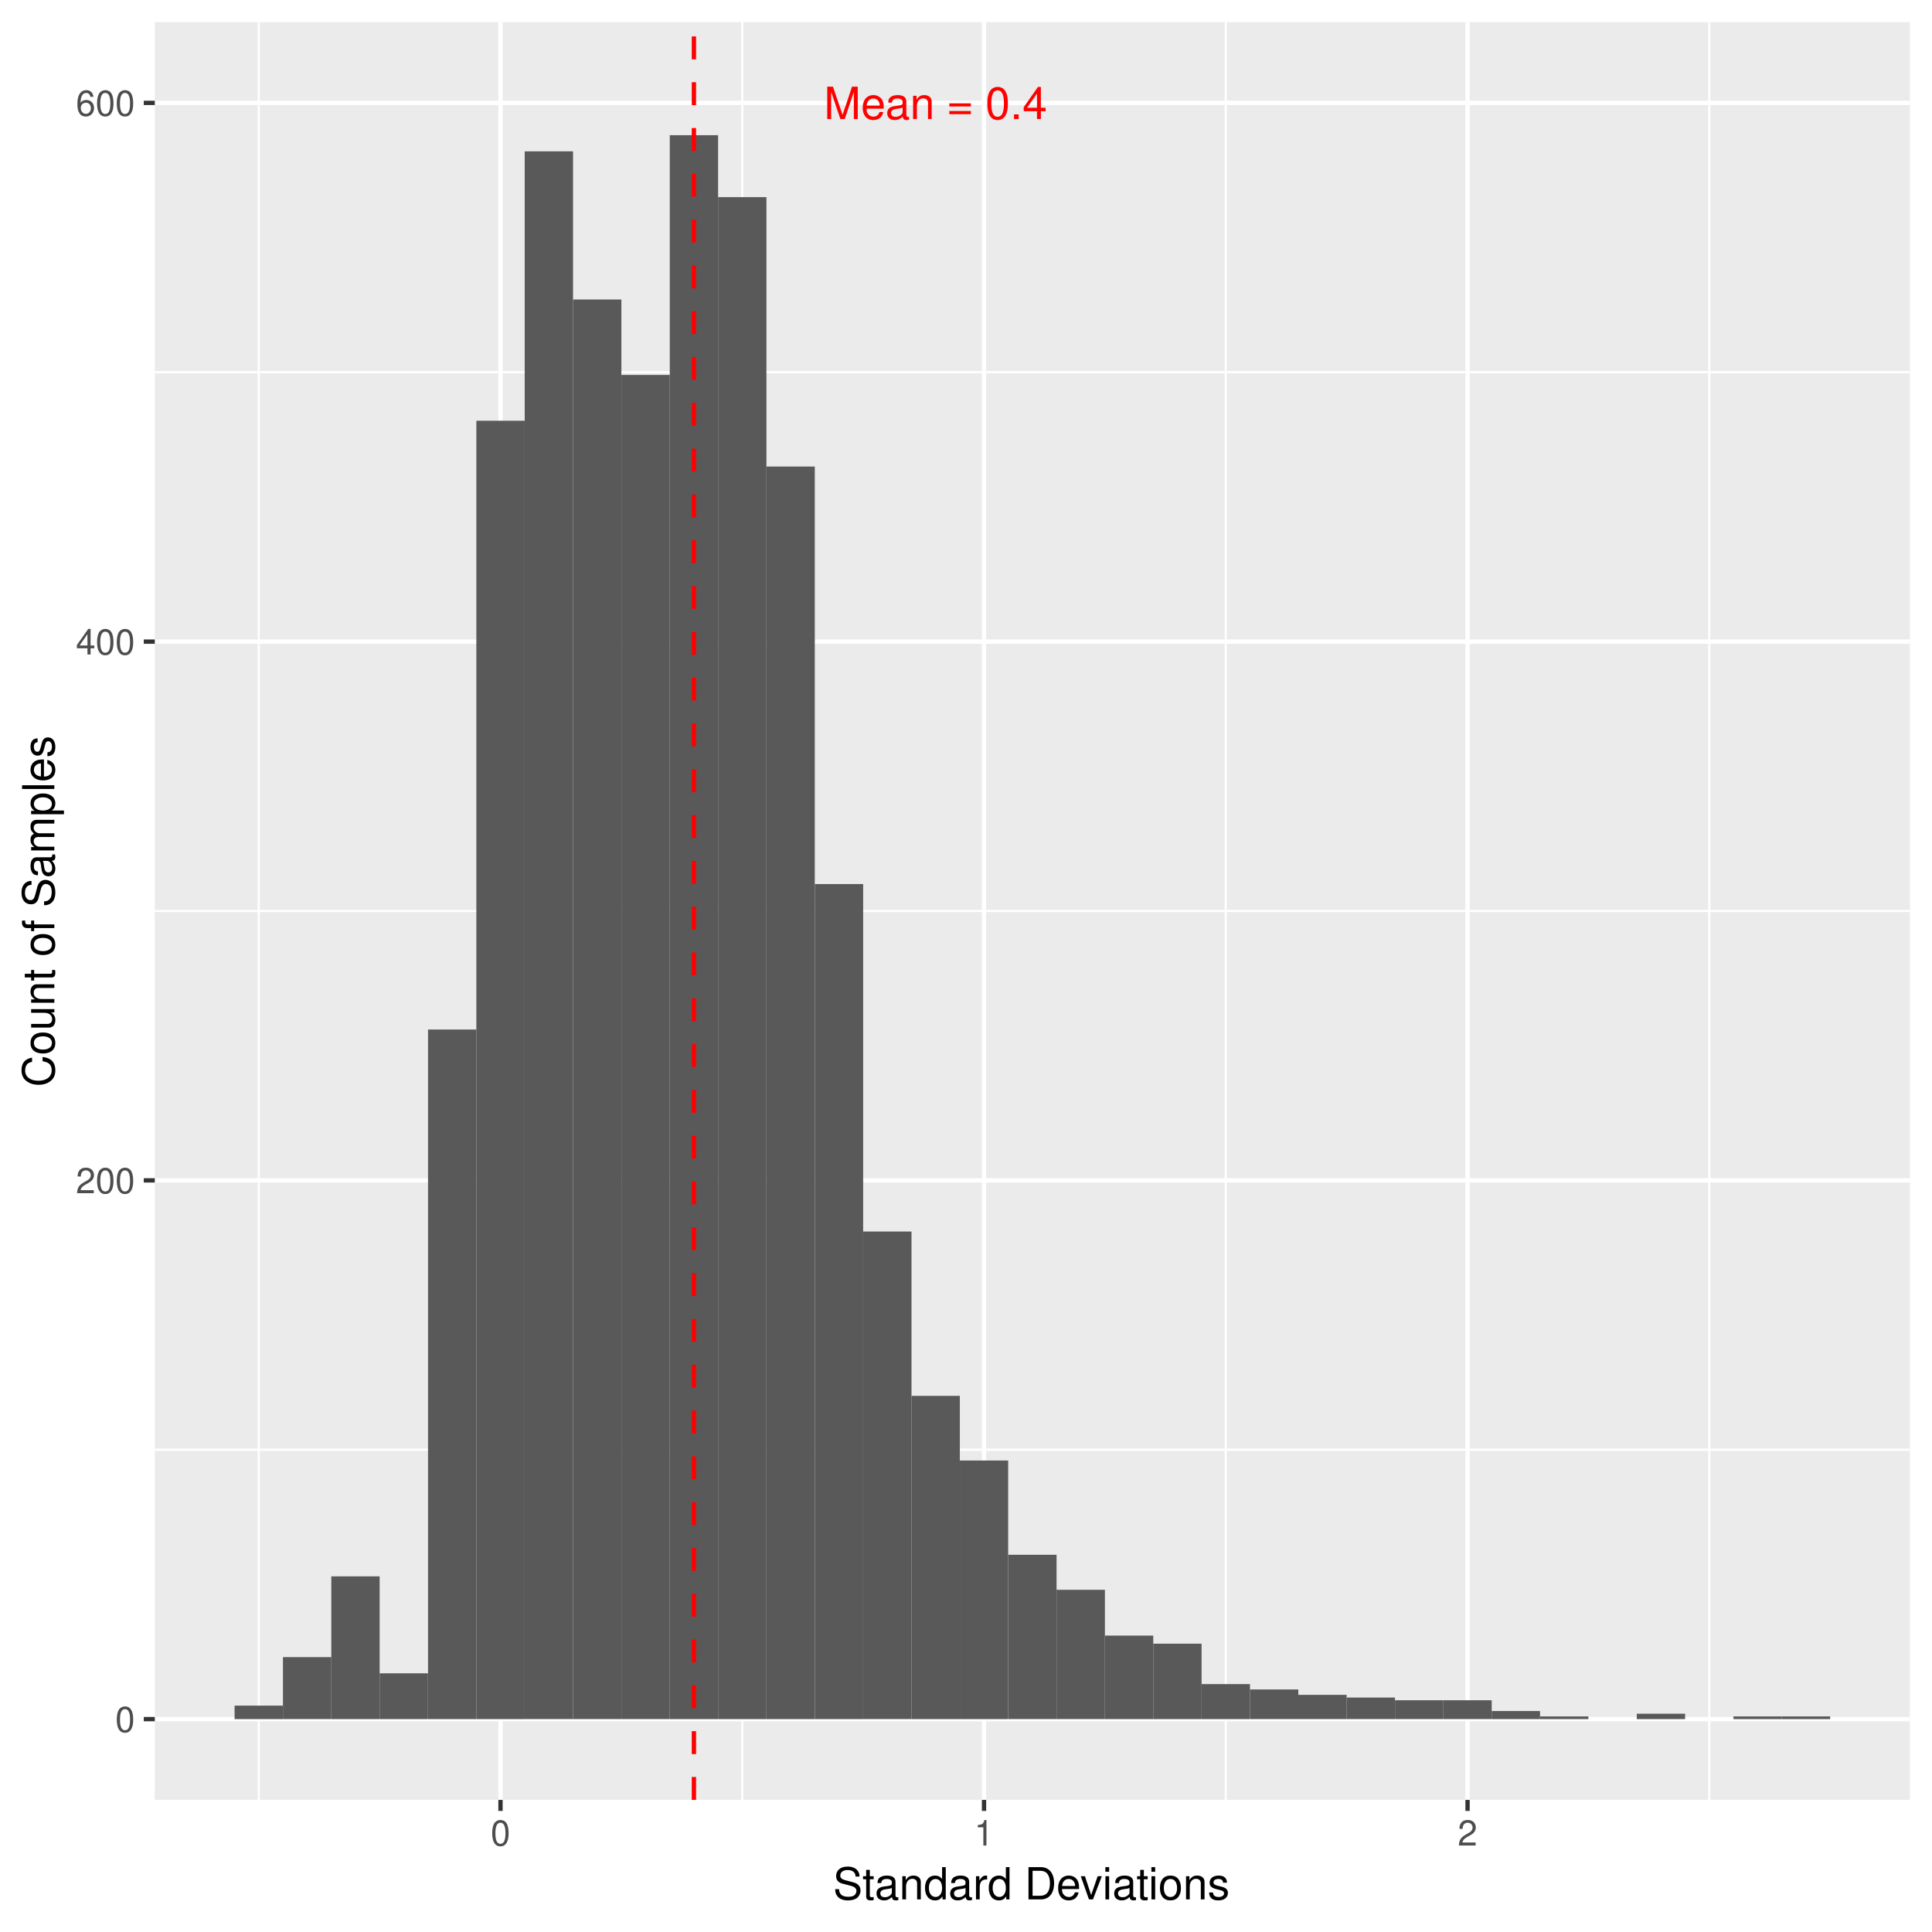
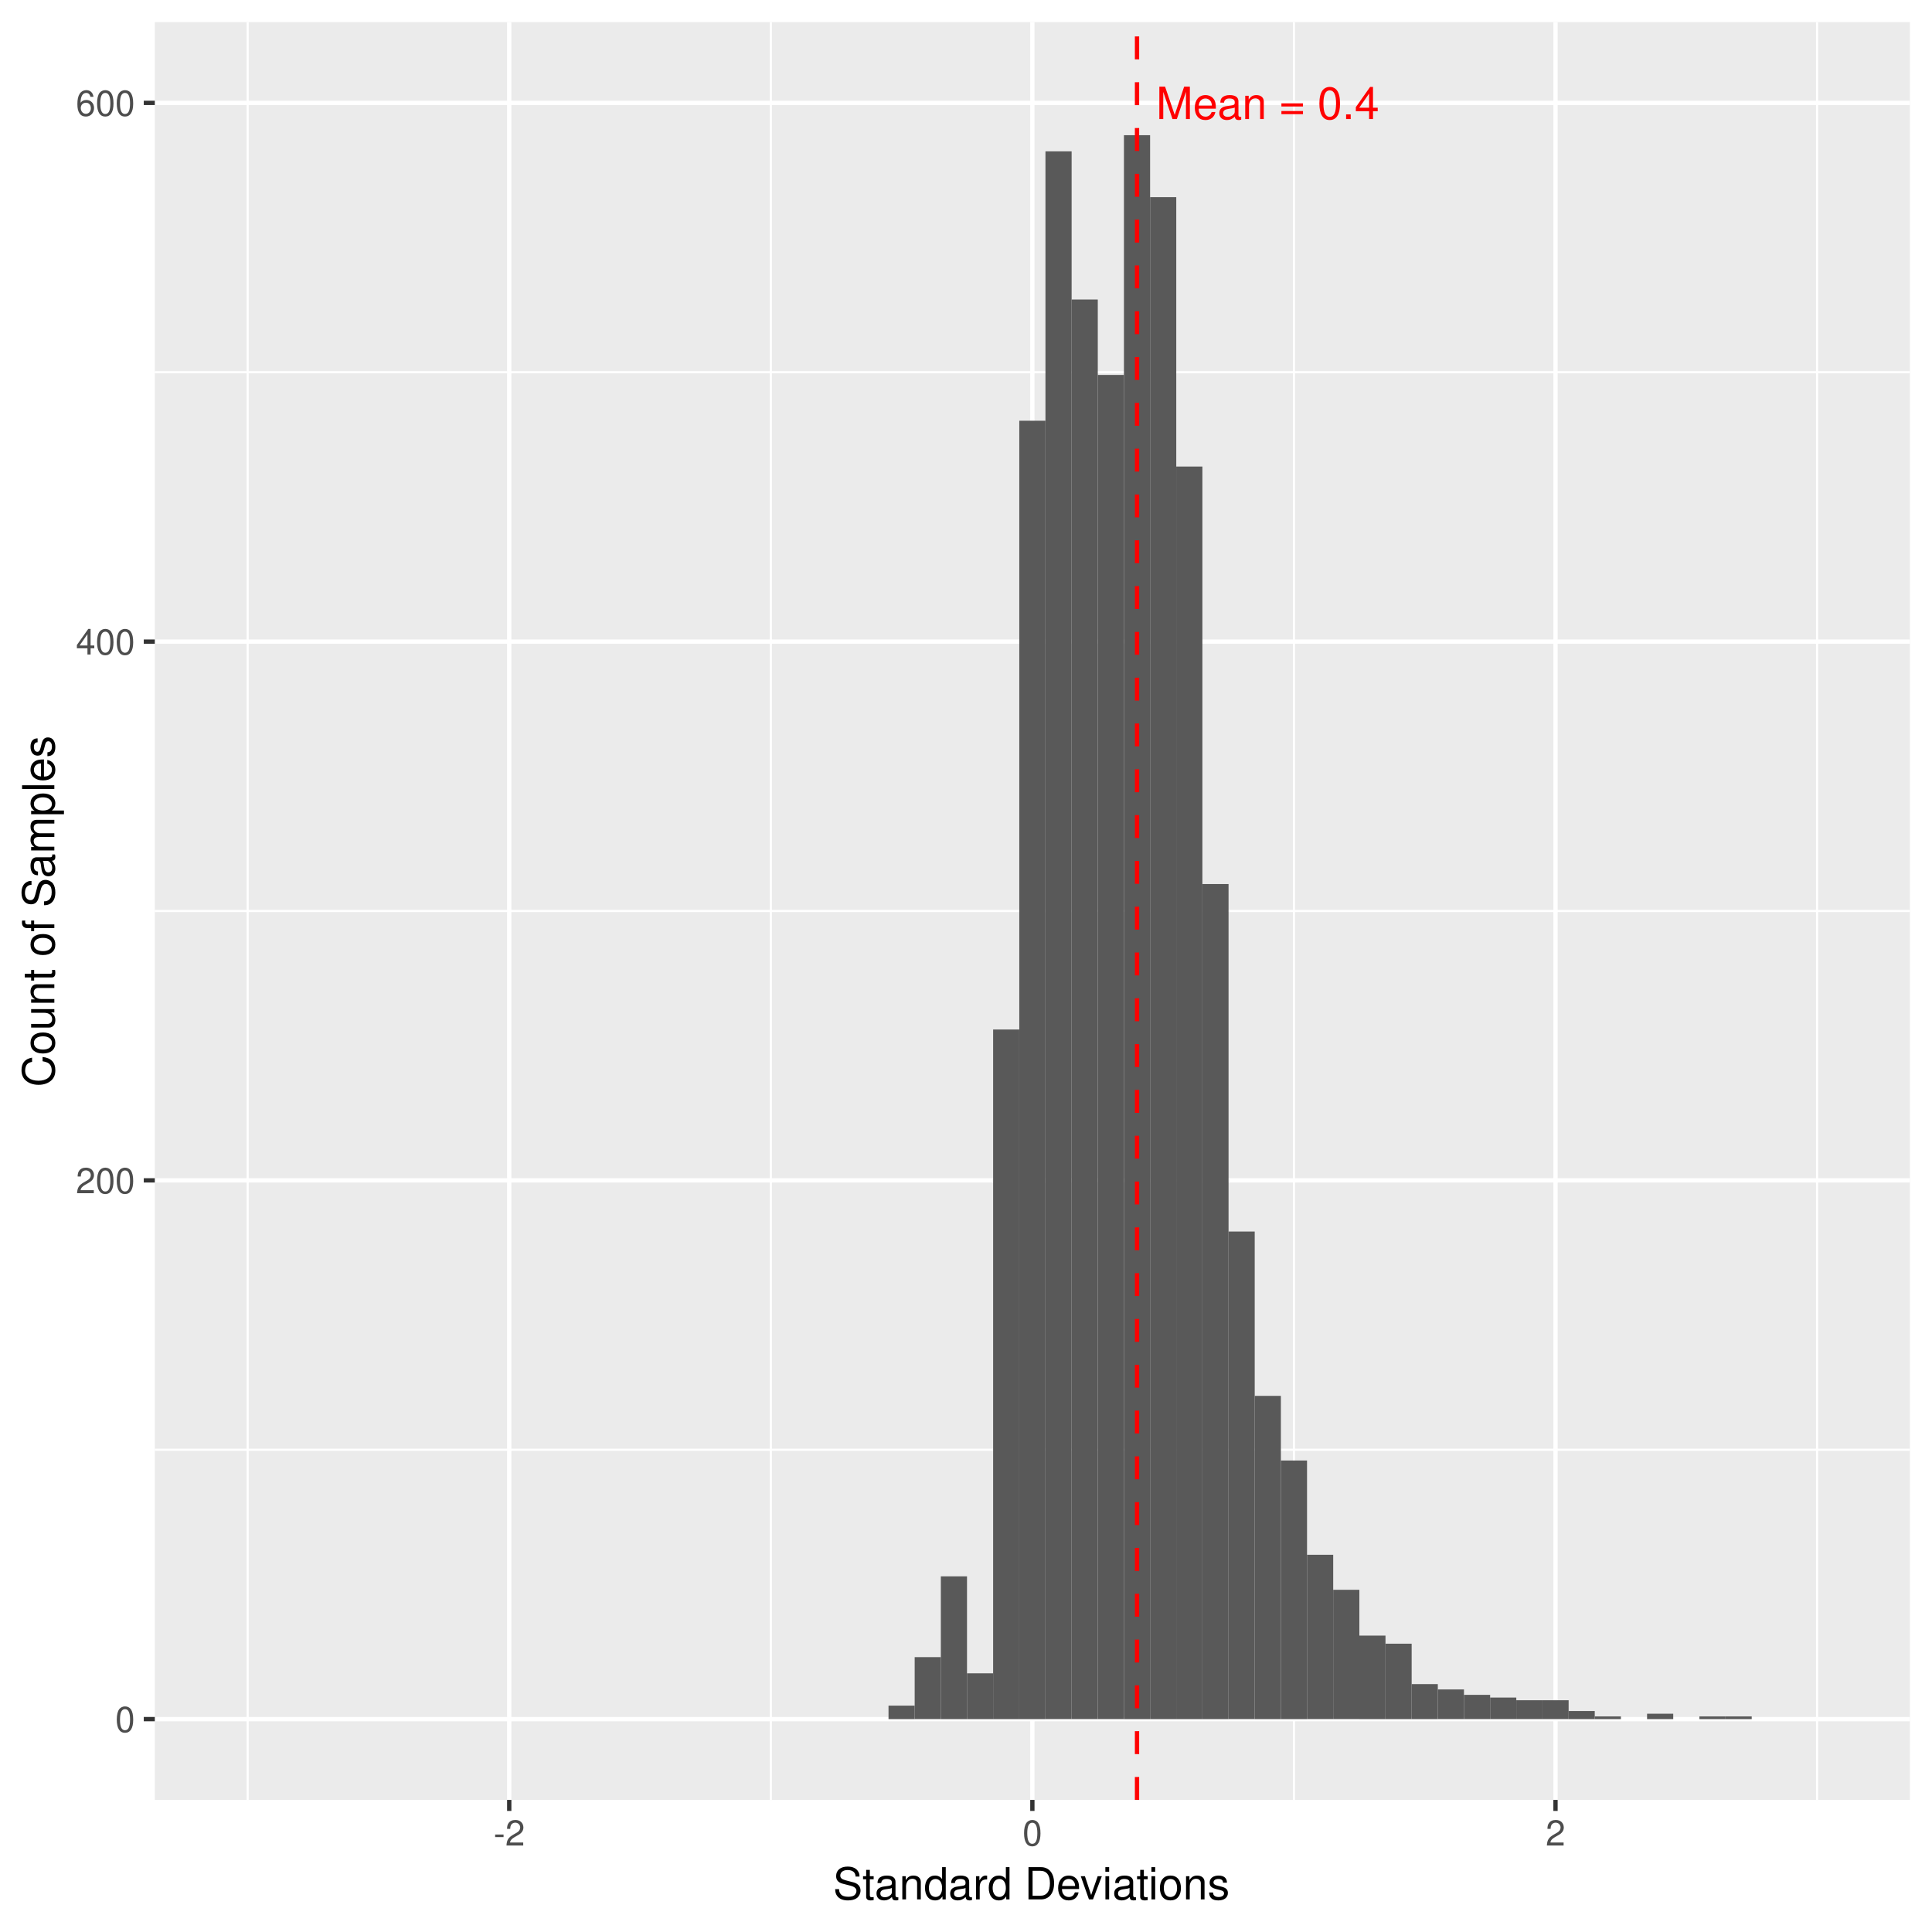
<svg xmlns="http://www.w3.org/2000/svg" viewBox="0 0 480.00 480.00">
  <defs>
    <style type="text/css">
    line, polyline, path, rect, circle {
      fill: none;
      stroke: #000000;
      stroke-linecap: round;
      stroke-linejoin: round;
      stroke-miterlimit: 10.00;
    }
  </style>
  </defs>
  <rect width="100%" height="100%" style="stroke: none; fill: #FFFFFF;" />
  <rect x="0.00" y="0.00" width="480.00" height="480.00" style="stroke-width: 1.07; stroke: #FFFFFF; fill: #FFFFFF;" />
  <defs>
    <clipPath id="cpMzguNDY0MXw0NzQuNTIxfDQ0Ny4xODN8NS40Nzk0NQ==">
      <rect x="38.46" y="5.48" width="436.06" height="441.70" />
    </clipPath>
  </defs>
  <rect x="38.46" y="5.48" width="436.06" height="441.70" style="stroke-width: 1.07; stroke: none; fill: #EBEBEB;" clip-path="url(#cpMzguNDY0MXw0NzQuNTIxfDQ0Ny4xODN8NS40Nzk0NQ==)" />
  <polyline points="38.46,360.18 474.52,360.18 " style="stroke-width: 0.53; stroke: #FFFFFF; stroke-linecap: butt;" clip-path="url(#cpMzguNDY0MXw0NzQuNTIxfDQ0Ny4xODN8NS40Nzk0NQ==)" />
  <polyline points="38.46,226.33 474.52,226.33 " style="stroke-width: 0.53; stroke: #FFFFFF; stroke-linecap: butt;" clip-path="url(#cpMzguNDY0MXw0NzQuNTIxfDQ0Ny4xODN8NS40Nzk0NQ==)" />
  <polyline points="38.46,92.48 474.52,92.48 " style="stroke-width: 0.53; stroke: #FFFFFF; stroke-linecap: butt;" clip-path="url(#cpMzguNDY0MXw0NzQuNTIxfDQ0Ny4xODN8NS40Nzk0NQ==)" />
-   <polyline points="64.29,447.18 64.29,5.48 " style="stroke-width: 0.53; stroke: #FFFFFF; stroke-linecap: butt;" clip-path="url(#cpMzguNDY0MXw0NzQuNTIxfDQ0Ny4xODN8NS40Nzk0NQ==)" />
-   <polyline points="184.42,447.18 184.42,5.48 " style="stroke-width: 0.53; stroke: #FFFFFF; stroke-linecap: butt;" clip-path="url(#cpMzguNDY0MXw0NzQuNTIxfDQ0Ny4xODN8NS40Nzk0NQ==)" />
-   <polyline points="304.54,447.18 304.54,5.48 " style="stroke-width: 0.53; stroke: #FFFFFF; stroke-linecap: butt;" clip-path="url(#cpMzguNDY0MXw0NzQuNTIxfDQ0Ny4xODN8NS40Nzk0NQ==)" />
-   <polyline points="424.67,447.18 424.67,5.48 " style="stroke-width: 0.53; stroke: #FFFFFF; stroke-linecap: butt;" clip-path="url(#cpMzguNDY0MXw0NzQuNTIxfDQ0Ny4xODN8NS40Nzk0NQ==)" />
+   <polyline points="61.53,447.18 61.53,5.48 " style="stroke-width: 0.53; stroke: #FFFFFF; stroke-linecap: butt;" clip-path="url(#cpMzguNDY0MXw0NzQuNTIxfDQ0Ny4xODN8NS40Nzk0NQ==)" />
+   <polyline points="191.51,447.18 191.51,5.48 " style="stroke-width: 0.53; stroke: #FFFFFF; stroke-linecap: butt;" clip-path="url(#cpMzguNDY0MXw0NzQuNTIxfDQ0Ny4xODN8NS40Nzk0NQ==)" />
+   <polyline points="321.48,447.18 321.48,5.48 " style="stroke-width: 0.53; stroke: #FFFFFF; stroke-linecap: butt;" clip-path="url(#cpMzguNDY0MXw0NzQuNTIxfDQ0Ny4xODN8NS40Nzk0NQ==)" />
+   <polyline points="451.45,447.18 451.45,5.48 " style="stroke-width: 0.53; stroke: #FFFFFF; stroke-linecap: butt;" clip-path="url(#cpMzguNDY0MXw0NzQuNTIxfDQ0Ny4xODN8NS40Nzk0NQ==)" />
  <polyline points="38.46,427.11 474.52,427.11 " style="stroke-width: 1.07; stroke: #FFFFFF; stroke-linecap: butt;" clip-path="url(#cpMzguNDY0MXw0NzQuNTIxfDQ0Ny4xODN8NS40Nzk0NQ==)" />
  <polyline points="38.46,293.26 474.52,293.26 " style="stroke-width: 1.07; stroke: #FFFFFF; stroke-linecap: butt;" clip-path="url(#cpMzguNDY0MXw0NzQuNTIxfDQ0Ny4xODN8NS40Nzk0NQ==)" />
  <polyline points="38.46,159.41 474.52,159.41 " style="stroke-width: 1.07; stroke: #FFFFFF; stroke-linecap: butt;" clip-path="url(#cpMzguNDY0MXw0NzQuNTIxfDQ0Ny4xODN8NS40Nzk0NQ==)" />
  <polyline points="38.46,25.56 474.52,25.56 " style="stroke-width: 1.07; stroke: #FFFFFF; stroke-linecap: butt;" clip-path="url(#cpMzguNDY0MXw0NzQuNTIxfDQ0Ny4xODN8NS40Nzk0NQ==)" />
-   <polyline points="124.35,447.18 124.35,5.48 " style="stroke-width: 1.07; stroke: #FFFFFF; stroke-linecap: butt;" clip-path="url(#cpMzguNDY0MXw0NzQuNTIxfDQ0Ny4xODN8NS40Nzk0NQ==)" />
-   <polyline points="244.48,447.18 244.48,5.48 " style="stroke-width: 1.07; stroke: #FFFFFF; stroke-linecap: butt;" clip-path="url(#cpMzguNDY0MXw0NzQuNTIxfDQ0Ny4xODN8NS40Nzk0NQ==)" />
-   <polyline points="364.61,447.18 364.61,5.48 " style="stroke-width: 1.07; stroke: #FFFFFF; stroke-linecap: butt;" clip-path="url(#cpMzguNDY0MXw0NzQuNTIxfDQ0Ny4xODN8NS40Nzk0NQ==)" />
-   <rect x="58.28" y="423.76" width="12.01" height="3.35" style="stroke-width: 1.07; stroke: none; stroke-linecap: butt; fill: #595959;" clip-path="url(#cpMzguNDY0MXw0NzQuNTIxfDQ0Ny4xODN8NS40Nzk0NQ==)" />
-   <rect x="70.30" y="411.71" width="12.01" height="15.39" style="stroke-width: 1.07; stroke: none; stroke-linecap: butt; fill: #595959;" clip-path="url(#cpMzguNDY0MXw0NzQuNTIxfDQ0Ny4xODN8NS40Nzk0NQ==)" />
-   <rect x="82.31" y="391.64" width="12.01" height="35.47" style="stroke-width: 1.07; stroke: none; stroke-linecap: butt; fill: #595959;" clip-path="url(#cpMzguNDY0MXw0NzQuNTIxfDQ0Ny4xODN8NS40Nzk0NQ==)" />
-   <rect x="94.32" y="415.73" width="12.01" height="11.38" style="stroke-width: 1.07; stroke: none; stroke-linecap: butt; fill: #595959;" clip-path="url(#cpMzguNDY0MXw0NzQuNTIxfDQ0Ny4xODN8NS40Nzk0NQ==)" />
-   <rect x="106.34" y="255.78" width="12.01" height="171.33" style="stroke-width: 1.07; stroke: none; stroke-linecap: butt; fill: #595959;" clip-path="url(#cpMzguNDY0MXw0NzQuNTIxfDQ0Ny4xODN8NS40Nzk0NQ==)" />
-   <rect x="118.35" y="104.53" width="12.01" height="322.58" style="stroke-width: 1.07; stroke: none; stroke-linecap: butt; fill: #595959;" clip-path="url(#cpMzguNDY0MXw0NzQuNTIxfDQ0Ny4xODN8NS40Nzk0NQ==)" />
-   <rect x="130.36" y="37.60" width="12.01" height="389.50" style="stroke-width: 1.07; stroke: none; stroke-linecap: butt; fill: #595959;" clip-path="url(#cpMzguNDY0MXw0NzQuNTIxfDQ0Ny4xODN8NS40Nzk0NQ==)" />
-   <rect x="142.37" y="74.41" width="12.01" height="352.69" style="stroke-width: 1.07; stroke: none; stroke-linecap: butt; fill: #595959;" clip-path="url(#cpMzguNDY0MXw0NzQuNTIxfDQ0Ny4xODN8NS40Nzk0NQ==)" />
-   <rect x="154.39" y="93.15" width="12.01" height="333.95" style="stroke-width: 1.07; stroke: none; stroke-linecap: butt; fill: #595959;" clip-path="url(#cpMzguNDY0MXw0NzQuNTIxfDQ0Ny4xODN8NS40Nzk0NQ==)" />
-   <rect x="166.40" y="33.59" width="12.01" height="393.52" style="stroke-width: 1.07; stroke: none; stroke-linecap: butt; fill: #595959;" clip-path="url(#cpMzguNDY0MXw0NzQuNTIxfDQ0Ny4xODN8NS40Nzk0NQ==)" />
-   <rect x="178.41" y="48.98" width="12.01" height="378.13" style="stroke-width: 1.07; stroke: none; stroke-linecap: butt; fill: #595959;" clip-path="url(#cpMzguNDY0MXw0NzQuNTIxfDQ0Ny4xODN8NS40Nzk0NQ==)" />
-   <rect x="190.42" y="115.91" width="12.01" height="311.20" style="stroke-width: 1.07; stroke: none; stroke-linecap: butt; fill: #595959;" clip-path="url(#cpMzguNDY0MXw0NzQuNTIxfDQ0Ny4xODN8NS40Nzk0NQ==)" />
-   <rect x="202.44" y="219.64" width="12.01" height="207.47" style="stroke-width: 1.07; stroke: none; stroke-linecap: butt; fill: #595959;" clip-path="url(#cpMzguNDY0MXw0NzQuNTIxfDQ0Ny4xODN8NS40Nzk0NQ==)" />
-   <rect x="214.45" y="305.97" width="12.01" height="121.13" style="stroke-width: 1.07; stroke: none; stroke-linecap: butt; fill: #595959;" clip-path="url(#cpMzguNDY0MXw0NzQuNTIxfDQ0Ny4xODN8NS40Nzk0NQ==)" />
-   <rect x="226.46" y="346.80" width="12.01" height="80.31" style="stroke-width: 1.07; stroke: none; stroke-linecap: butt; fill: #595959;" clip-path="url(#cpMzguNDY0MXw0NzQuNTIxfDQ0Ny4xODN8NS40Nzk0NQ==)" />
-   <rect x="238.47" y="362.86" width="12.01" height="64.25" style="stroke-width: 1.07; stroke: none; stroke-linecap: butt; fill: #595959;" clip-path="url(#cpMzguNDY0MXw0NzQuNTIxfDQ0Ny4xODN8NS40Nzk0NQ==)" />
-   <rect x="250.49" y="386.28" width="12.01" height="40.82" style="stroke-width: 1.07; stroke: none; stroke-linecap: butt; fill: #595959;" clip-path="url(#cpMzguNDY0MXw0NzQuNTIxfDQ0Ny4xODN8NS40Nzk0NQ==)" />
-   <rect x="262.50" y="394.98" width="12.01" height="32.12" style="stroke-width: 1.07; stroke: none; stroke-linecap: butt; fill: #595959;" clip-path="url(#cpMzguNDY0MXw0NzQuNTIxfDQ0Ny4xODN8NS40Nzk0NQ==)" />
-   <rect x="274.51" y="406.36" width="12.01" height="20.75" style="stroke-width: 1.07; stroke: none; stroke-linecap: butt; fill: #595959;" clip-path="url(#cpMzguNDY0MXw0NzQuNTIxfDQ0Ny4xODN8NS40Nzk0NQ==)" />
-   <rect x="286.52" y="408.37" width="12.01" height="18.74" style="stroke-width: 1.07; stroke: none; stroke-linecap: butt; fill: #595959;" clip-path="url(#cpMzguNDY0MXw0NzQuNTIxfDQ0Ny4xODN8NS40Nzk0NQ==)" />
-   <rect x="298.54" y="418.41" width="12.01" height="8.70" style="stroke-width: 1.07; stroke: none; stroke-linecap: butt; fill: #595959;" clip-path="url(#cpMzguNDY0MXw0NzQuNTIxfDQ0Ny4xODN8NS40Nzk0NQ==)" />
-   <rect x="310.55" y="419.74" width="12.01" height="7.36" style="stroke-width: 1.07; stroke: none; stroke-linecap: butt; fill: #595959;" clip-path="url(#cpMzguNDY0MXw0NzQuNTIxfDQ0Ny4xODN8NS40Nzk0NQ==)" />
-   <rect x="322.56" y="421.08" width="12.01" height="6.02" style="stroke-width: 1.07; stroke: none; stroke-linecap: butt; fill: #595959;" clip-path="url(#cpMzguNDY0MXw0NzQuNTIxfDQ0Ny4xODN8NS40Nzk0NQ==)" />
-   <rect x="334.57" y="421.75" width="12.01" height="5.35" style="stroke-width: 1.07; stroke: none; stroke-linecap: butt; fill: #595959;" clip-path="url(#cpMzguNDY0MXw0NzQuNTIxfDQ0Ny4xODN8NS40Nzk0NQ==)" />
-   <rect x="346.59" y="422.42" width="12.01" height="4.68" style="stroke-width: 1.07; stroke: none; stroke-linecap: butt; fill: #595959;" clip-path="url(#cpMzguNDY0MXw0NzQuNTIxfDQ0Ny4xODN8NS40Nzk0NQ==)" />
-   <rect x="358.60" y="422.42" width="12.01" height="4.68" style="stroke-width: 1.07; stroke: none; stroke-linecap: butt; fill: #595959;" clip-path="url(#cpMzguNDY0MXw0NzQuNTIxfDQ0Ny4xODN8NS40Nzk0NQ==)" />
-   <rect x="370.61" y="425.10" width="12.01" height="2.01" style="stroke-width: 1.07; stroke: none; stroke-linecap: butt; fill: #595959;" clip-path="url(#cpMzguNDY0MXw0NzQuNTIxfDQ0Ny4xODN8NS40Nzk0NQ==)" />
-   <rect x="382.62" y="426.44" width="12.01" height="0.67" style="stroke-width: 1.07; stroke: none; stroke-linecap: butt; fill: #595959;" clip-path="url(#cpMzguNDY0MXw0NzQuNTIxfDQ0Ny4xODN8NS40Nzk0NQ==)" />
-   <rect x="394.64" y="427.11" width="12.01" height="0.00" style="stroke-width: 1.07; stroke: none; stroke-linecap: butt; fill: #595959;" clip-path="url(#cpMzguNDY0MXw0NzQuNTIxfDQ0Ny4xODN8NS40Nzk0NQ==)" />
-   <rect x="406.65" y="425.77" width="12.01" height="1.34" style="stroke-width: 1.07; stroke: none; stroke-linecap: butt; fill: #595959;" clip-path="url(#cpMzguNDY0MXw0NzQuNTIxfDQ0Ny4xODN8NS40Nzk0NQ==)" />
-   <rect x="418.66" y="427.11" width="12.01" height="0.00" style="stroke-width: 1.07; stroke: none; stroke-linecap: butt; fill: #595959;" clip-path="url(#cpMzguNDY0MXw0NzQuNTIxfDQ0Ny4xODN8NS40Nzk0NQ==)" />
-   <rect x="430.67" y="426.44" width="12.01" height="0.67" style="stroke-width: 1.07; stroke: none; stroke-linecap: butt; fill: #595959;" clip-path="url(#cpMzguNDY0MXw0NzQuNTIxfDQ0Ny4xODN8NS40Nzk0NQ==)" />
-   <rect x="442.69" y="426.44" width="12.01" height="0.67" style="stroke-width: 1.07; stroke: none; stroke-linecap: butt; fill: #595959;" clip-path="url(#cpMzguNDY0MXw0NzQuNTIxfDQ0Ny4xODN8NS40Nzk0NQ==)" />
-   <line x1="172.40" y1="447.18" x2="172.40" y2="5.48" style="stroke-width: 1.07; stroke: #FF0000; stroke-dasharray: 5.69,5.69; stroke-linecap: butt;" clip-path="url(#cpMzguNDY0MXw0NzQuNTIxfDQ0Ny4xODN8NS40Nzk0NQ==)" />
+   <polyline points="126.52,447.18 126.52,5.48 " style="stroke-width: 1.07; stroke: #FFFFFF; stroke-linecap: butt;" clip-path="url(#cpMzguNDY0MXw0NzQuNTIxfDQ0Ny4xODN8NS40Nzk0NQ==)" />
+   <polyline points="256.49,447.18 256.49,5.48 " style="stroke-width: 1.07; stroke: #FFFFFF; stroke-linecap: butt;" clip-path="url(#cpMzguNDY0MXw0NzQuNTIxfDQ0Ny4xODN8NS40Nzk0NQ==)" />
+   <polyline points="386.46,447.18 386.46,5.48 " style="stroke-width: 1.07; stroke: #FFFFFF; stroke-linecap: butt;" clip-path="url(#cpMzguNDY0MXw0NzQuNTIxfDQ0Ny4xODN8NS40Nzk0NQ==)" />
+   <rect x="58.28" y="427.11" width="6.50" height="0.00" style="stroke-width: 1.07; stroke: none; stroke-linecap: butt; fill: #595959;" clip-path="url(#cpMzguNDY0MXw0NzQuNTIxfDQ0Ny4xODN8NS40Nzk0NQ==)" />
+   <rect x="64.78" y="427.11" width="6.50" height="0.00" style="stroke-width: 1.07; stroke: none; stroke-linecap: butt; fill: #595959;" clip-path="url(#cpMzguNDY0MXw0NzQuNTIxfDQ0Ny4xODN8NS40Nzk0NQ==)" />
+   <rect x="71.28" y="427.11" width="6.50" height="0.00" style="stroke-width: 1.07; stroke: none; stroke-linecap: butt; fill: #595959;" clip-path="url(#cpMzguNDY0MXw0NzQuNTIxfDQ0Ny4xODN8NS40Nzk0NQ==)" />
+   <rect x="77.78" y="427.11" width="6.50" height="0.00" style="stroke-width: 1.07; stroke: none; stroke-linecap: butt; fill: #595959;" clip-path="url(#cpMzguNDY0MXw0NzQuNTIxfDQ0Ny4xODN8NS40Nzk0NQ==)" />
+   <rect x="84.28" y="427.11" width="6.50" height="0.00" style="stroke-width: 1.07; stroke: none; stroke-linecap: butt; fill: #595959;" clip-path="url(#cpMzguNDY0MXw0NzQuNTIxfDQ0Ny4xODN8NS40Nzk0NQ==)" />
+   <rect x="90.78" y="427.11" width="6.50" height="0.00" style="stroke-width: 1.07; stroke: none; stroke-linecap: butt; fill: #595959;" clip-path="url(#cpMzguNDY0MXw0NzQuNTIxfDQ0Ny4xODN8NS40Nzk0NQ==)" />
+   <rect x="97.28" y="427.11" width="6.50" height="0.00" style="stroke-width: 1.07; stroke: none; stroke-linecap: butt; fill: #595959;" clip-path="url(#cpMzguNDY0MXw0NzQuNTIxfDQ0Ny4xODN8NS40Nzk0NQ==)" />
+   <rect x="103.78" y="427.11" width="6.50" height="0.00" style="stroke-width: 1.07; stroke: none; stroke-linecap: butt; fill: #595959;" clip-path="url(#cpMzguNDY0MXw0NzQuNTIxfDQ0Ny4xODN8NS40Nzk0NQ==)" />
+   <rect x="110.27" y="427.11" width="6.50" height="0.00" style="stroke-width: 1.07; stroke: none; stroke-linecap: butt; fill: #595959;" clip-path="url(#cpMzguNDY0MXw0NzQuNTIxfDQ0Ny4xODN8NS40Nzk0NQ==)" />
+   <rect x="116.77" y="427.11" width="6.50" height="0.00" style="stroke-width: 1.07; stroke: none; stroke-linecap: butt; fill: #595959;" clip-path="url(#cpMzguNDY0MXw0NzQuNTIxfDQ0Ny4xODN8NS40Nzk0NQ==)" />
+   <rect x="123.27" y="427.11" width="6.50" height="0.00" style="stroke-width: 1.07; stroke: none; stroke-linecap: butt; fill: #595959;" clip-path="url(#cpMzguNDY0MXw0NzQuNTIxfDQ0Ny4xODN8NS40Nzk0NQ==)" />
+   <rect x="129.77" y="427.11" width="6.50" height="0.00" style="stroke-width: 1.07; stroke: none; stroke-linecap: butt; fill: #595959;" clip-path="url(#cpMzguNDY0MXw0NzQuNTIxfDQ0Ny4xODN8NS40Nzk0NQ==)" />
+   <rect x="136.27" y="427.11" width="6.50" height="0.00" style="stroke-width: 1.07; stroke: none; stroke-linecap: butt; fill: #595959;" clip-path="url(#cpMzguNDY0MXw0NzQuNTIxfDQ0Ny4xODN8NS40Nzk0NQ==)" />
+   <rect x="142.77" y="427.11" width="6.50" height="0.00" style="stroke-width: 1.07; stroke: none; stroke-linecap: butt; fill: #595959;" clip-path="url(#cpMzguNDY0MXw0NzQuNTIxfDQ0Ny4xODN8NS40Nzk0NQ==)" />
+   <rect x="149.27" y="427.11" width="6.50" height="0.00" style="stroke-width: 1.07; stroke: none; stroke-linecap: butt; fill: #595959;" clip-path="url(#cpMzguNDY0MXw0NzQuNTIxfDQ0Ny4xODN8NS40Nzk0NQ==)" />
+   <rect x="155.76" y="427.11" width="6.50" height="0.00" style="stroke-width: 1.07; stroke: none; stroke-linecap: butt; fill: #595959;" clip-path="url(#cpMzguNDY0MXw0NzQuNTIxfDQ0Ny4xODN8NS40Nzk0NQ==)" />
+   <rect x="162.26" y="427.11" width="6.50" height="0.00" style="stroke-width: 1.07; stroke: none; stroke-linecap: butt; fill: #595959;" clip-path="url(#cpMzguNDY0MXw0NzQuNTIxfDQ0Ny4xODN8NS40Nzk0NQ==)" />
+   <rect x="168.76" y="427.11" width="6.50" height="0.00" style="stroke-width: 1.07; stroke: none; stroke-linecap: butt; fill: #595959;" clip-path="url(#cpMzguNDY0MXw0NzQuNTIxfDQ0Ny4xODN8NS40Nzk0NQ==)" />
+   <rect x="175.26" y="427.11" width="6.50" height="0.00" style="stroke-width: 1.07; stroke: none; stroke-linecap: butt; fill: #595959;" clip-path="url(#cpMzguNDY0MXw0NzQuNTIxfDQ0Ny4xODN8NS40Nzk0NQ==)" />
+   <rect x="181.76" y="427.11" width="6.50" height="0.00" style="stroke-width: 1.07; stroke: none; stroke-linecap: butt; fill: #595959;" clip-path="url(#cpMzguNDY0MXw0NzQuNTIxfDQ0Ny4xODN8NS40Nzk0NQ==)" />
+   <rect x="188.26" y="427.11" width="6.50" height="0.00" style="stroke-width: 1.07; stroke: none; stroke-linecap: butt; fill: #595959;" clip-path="url(#cpMzguNDY0MXw0NzQuNTIxfDQ0Ny4xODN8NS40Nzk0NQ==)" />
+   <rect x="194.76" y="427.11" width="6.50" height="0.00" style="stroke-width: 1.07; stroke: none; stroke-linecap: butt; fill: #595959;" clip-path="url(#cpMzguNDY0MXw0NzQuNTIxfDQ0Ny4xODN8NS40Nzk0NQ==)" />
+   <rect x="201.25" y="427.11" width="6.50" height="0.00" style="stroke-width: 1.07; stroke: none; stroke-linecap: butt; fill: #595959;" clip-path="url(#cpMzguNDY0MXw0NzQuNTIxfDQ0Ny4xODN8NS40Nzk0NQ==)" />
+   <rect x="207.75" y="427.11" width="6.50" height="0.00" style="stroke-width: 1.07; stroke: none; stroke-linecap: butt; fill: #595959;" clip-path="url(#cpMzguNDY0MXw0NzQuNTIxfDQ0Ny4xODN8NS40Nzk0NQ==)" />
+   <rect x="214.25" y="427.11" width="6.50" height="0.00" style="stroke-width: 1.07; stroke: none; stroke-linecap: butt; fill: #595959;" clip-path="url(#cpMzguNDY0MXw0NzQuNTIxfDQ0Ny4xODN8NS40Nzk0NQ==)" />
+   <rect x="220.75" y="423.76" width="6.50" height="3.35" style="stroke-width: 1.07; stroke: none; stroke-linecap: butt; fill: #595959;" clip-path="url(#cpMzguNDY0MXw0NzQuNTIxfDQ0Ny4xODN8NS40Nzk0NQ==)" />
+   <rect x="227.25" y="411.71" width="6.50" height="15.39" style="stroke-width: 1.07; stroke: none; stroke-linecap: butt; fill: #595959;" clip-path="url(#cpMzguNDY0MXw0NzQuNTIxfDQ0Ny4xODN8NS40Nzk0NQ==)" />
+   <rect x="233.75" y="391.64" width="6.50" height="35.47" style="stroke-width: 1.07; stroke: none; stroke-linecap: butt; fill: #595959;" clip-path="url(#cpMzguNDY0MXw0NzQuNTIxfDQ0Ny4xODN8NS40Nzk0NQ==)" />
+   <rect x="240.25" y="415.73" width="6.50" height="11.38" style="stroke-width: 1.07; stroke: none; stroke-linecap: butt; fill: #595959;" clip-path="url(#cpMzguNDY0MXw0NzQuNTIxfDQ0Ny4xODN8NS40Nzk0NQ==)" />
+   <rect x="246.74" y="255.78" width="6.50" height="171.33" style="stroke-width: 1.07; stroke: none; stroke-linecap: butt; fill: #595959;" clip-path="url(#cpMzguNDY0MXw0NzQuNTIxfDQ0Ny4xODN8NS40Nzk0NQ==)" />
+   <rect x="253.24" y="104.53" width="6.50" height="322.58" style="stroke-width: 1.07; stroke: none; stroke-linecap: butt; fill: #595959;" clip-path="url(#cpMzguNDY0MXw0NzQuNTIxfDQ0Ny4xODN8NS40Nzk0NQ==)" />
+   <rect x="259.74" y="37.60" width="6.50" height="389.50" style="stroke-width: 1.07; stroke: none; stroke-linecap: butt; fill: #595959;" clip-path="url(#cpMzguNDY0MXw0NzQuNTIxfDQ0Ny4xODN8NS40Nzk0NQ==)" />
+   <rect x="266.24" y="74.41" width="6.50" height="352.69" style="stroke-width: 1.07; stroke: none; stroke-linecap: butt; fill: #595959;" clip-path="url(#cpMzguNDY0MXw0NzQuNTIxfDQ0Ny4xODN8NS40Nzk0NQ==)" />
+   <rect x="272.74" y="93.15" width="6.50" height="333.95" style="stroke-width: 1.07; stroke: none; stroke-linecap: butt; fill: #595959;" clip-path="url(#cpMzguNDY0MXw0NzQuNTIxfDQ0Ny4xODN8NS40Nzk0NQ==)" />
+   <rect x="279.24" y="33.59" width="6.50" height="393.52" style="stroke-width: 1.07; stroke: none; stroke-linecap: butt; fill: #595959;" clip-path="url(#cpMzguNDY0MXw0NzQuNTIxfDQ0Ny4xODN8NS40Nzk0NQ==)" />
+   <rect x="285.74" y="48.98" width="6.50" height="378.13" style="stroke-width: 1.07; stroke: none; stroke-linecap: butt; fill: #595959;" clip-path="url(#cpMzguNDY0MXw0NzQuNTIxfDQ0Ny4xODN8NS40Nzk0NQ==)" />
+   <rect x="292.23" y="115.91" width="6.50" height="311.20" style="stroke-width: 1.07; stroke: none; stroke-linecap: butt; fill: #595959;" clip-path="url(#cpMzguNDY0MXw0NzQuNTIxfDQ0Ny4xODN8NS40Nzk0NQ==)" />
+   <rect x="298.73" y="219.64" width="6.50" height="207.47" style="stroke-width: 1.07; stroke: none; stroke-linecap: butt; fill: #595959;" clip-path="url(#cpMzguNDY0MXw0NzQuNTIxfDQ0Ny4xODN8NS40Nzk0NQ==)" />
+   <rect x="305.23" y="305.97" width="6.50" height="121.13" style="stroke-width: 1.07; stroke: none; stroke-linecap: butt; fill: #595959;" clip-path="url(#cpMzguNDY0MXw0NzQuNTIxfDQ0Ny4xODN8NS40Nzk0NQ==)" />
+   <rect x="311.73" y="346.80" width="6.50" height="80.31" style="stroke-width: 1.07; stroke: none; stroke-linecap: butt; fill: #595959;" clip-path="url(#cpMzguNDY0MXw0NzQuNTIxfDQ0Ny4xODN8NS40Nzk0NQ==)" />
+   <rect x="318.23" y="362.86" width="6.50" height="64.25" style="stroke-width: 1.07; stroke: none; stroke-linecap: butt; fill: #595959;" clip-path="url(#cpMzguNDY0MXw0NzQuNTIxfDQ0Ny4xODN8NS40Nzk0NQ==)" />
+   <rect x="324.73" y="386.28" width="6.50" height="40.82" style="stroke-width: 1.07; stroke: none; stroke-linecap: butt; fill: #595959;" clip-path="url(#cpMzguNDY0MXw0NzQuNTIxfDQ0Ny4xODN8NS40Nzk0NQ==)" />
+   <rect x="331.23" y="394.98" width="6.50" height="32.12" style="stroke-width: 1.07; stroke: none; stroke-linecap: butt; fill: #595959;" clip-path="url(#cpMzguNDY0MXw0NzQuNTIxfDQ0Ny4xODN8NS40Nzk0NQ==)" />
+   <rect x="337.72" y="406.36" width="6.50" height="20.75" style="stroke-width: 1.07; stroke: none; stroke-linecap: butt; fill: #595959;" clip-path="url(#cpMzguNDY0MXw0NzQuNTIxfDQ0Ny4xODN8NS40Nzk0NQ==)" />
+   <rect x="344.22" y="408.37" width="6.50" height="18.74" style="stroke-width: 1.07; stroke: none; stroke-linecap: butt; fill: #595959;" clip-path="url(#cpMzguNDY0MXw0NzQuNTIxfDQ0Ny4xODN8NS40Nzk0NQ==)" />
+   <rect x="350.72" y="418.41" width="6.50" height="8.70" style="stroke-width: 1.07; stroke: none; stroke-linecap: butt; fill: #595959;" clip-path="url(#cpMzguNDY0MXw0NzQuNTIxfDQ0Ny4xODN8NS40Nzk0NQ==)" />
+   <rect x="357.22" y="419.74" width="6.50" height="7.36" style="stroke-width: 1.07; stroke: none; stroke-linecap: butt; fill: #595959;" clip-path="url(#cpMzguNDY0MXw0NzQuNTIxfDQ0Ny4xODN8NS40Nzk0NQ==)" />
+   <rect x="363.72" y="421.08" width="6.50" height="6.02" style="stroke-width: 1.07; stroke: none; stroke-linecap: butt; fill: #595959;" clip-path="url(#cpMzguNDY0MXw0NzQuNTIxfDQ0Ny4xODN8NS40Nzk0NQ==)" />
+   <rect x="370.22" y="421.75" width="6.50" height="5.35" style="stroke-width: 1.07; stroke: none; stroke-linecap: butt; fill: #595959;" clip-path="url(#cpMzguNDY0MXw0NzQuNTIxfDQ0Ny4xODN8NS40Nzk0NQ==)" />
+   <rect x="376.72" y="422.42" width="6.50" height="4.68" style="stroke-width: 1.07; stroke: none; stroke-linecap: butt; fill: #595959;" clip-path="url(#cpMzguNDY0MXw0NzQuNTIxfDQ0Ny4xODN8NS40Nzk0NQ==)" />
+   <rect x="383.22" y="422.42" width="6.50" height="4.68" style="stroke-width: 1.07; stroke: none; stroke-linecap: butt; fill: #595959;" clip-path="url(#cpMzguNDY0MXw0NzQuNTIxfDQ0Ny4xODN8NS40Nzk0NQ==)" />
+   <rect x="389.71" y="425.10" width="6.50" height="2.01" style="stroke-width: 1.07; stroke: none; stroke-linecap: butt; fill: #595959;" clip-path="url(#cpMzguNDY0MXw0NzQuNTIxfDQ0Ny4xODN8NS40Nzk0NQ==)" />
+   <rect x="396.21" y="426.44" width="6.50" height="0.67" style="stroke-width: 1.07; stroke: none; stroke-linecap: butt; fill: #595959;" clip-path="url(#cpMzguNDY0MXw0NzQuNTIxfDQ0Ny4xODN8NS40Nzk0NQ==)" />
+   <rect x="402.71" y="427.11" width="6.50" height="0.00" style="stroke-width: 1.07; stroke: none; stroke-linecap: butt; fill: #595959;" clip-path="url(#cpMzguNDY0MXw0NzQuNTIxfDQ0Ny4xODN8NS40Nzk0NQ==)" />
+   <rect x="409.21" y="425.77" width="6.50" height="1.34" style="stroke-width: 1.07; stroke: none; stroke-linecap: butt; fill: #595959;" clip-path="url(#cpMzguNDY0MXw0NzQuNTIxfDQ0Ny4xODN8NS40Nzk0NQ==)" />
+   <rect x="415.71" y="427.11" width="6.50" height="0.00" style="stroke-width: 1.07; stroke: none; stroke-linecap: butt; fill: #595959;" clip-path="url(#cpMzguNDY0MXw0NzQuNTIxfDQ0Ny4xODN8NS40Nzk0NQ==)" />
+   <rect x="422.21" y="426.44" width="6.50" height="0.67" style="stroke-width: 1.07; stroke: none; stroke-linecap: butt; fill: #595959;" clip-path="url(#cpMzguNDY0MXw0NzQuNTIxfDQ0Ny4xODN8NS40Nzk0NQ==)" />
+   <rect x="428.71" y="426.44" width="6.50" height="0.67" style="stroke-width: 1.07; stroke: none; stroke-linecap: butt; fill: #595959;" clip-path="url(#cpMzguNDY0MXw0NzQuNTIxfDQ0Ny4xODN8NS40Nzk0NQ==)" />
+   <rect x="435.20" y="427.11" width="6.50" height="0.00" style="stroke-width: 1.07; stroke: none; stroke-linecap: butt; fill: #595959;" clip-path="url(#cpMzguNDY0MXw0NzQuNTIxfDQ0Ny4xODN8NS40Nzk0NQ==)" />
+   <rect x="441.70" y="427.11" width="6.50" height="0.00" style="stroke-width: 1.07; stroke: none; stroke-linecap: butt; fill: #595959;" clip-path="url(#cpMzguNDY0MXw0NzQuNTIxfDQ0Ny4xODN8NS40Nzk0NQ==)" />
+   <rect x="448.20" y="427.11" width="6.50" height="0.00" style="stroke-width: 1.07; stroke: none; stroke-linecap: butt; fill: #595959;" clip-path="url(#cpMzguNDY0MXw0NzQuNTIxfDQ0Ny4xODN8NS40Nzk0NQ==)" />
+   <line x1="282.49" y1="447.18" x2="282.49" y2="5.48" style="stroke-width: 1.07; stroke: #FF0000; stroke-dasharray: 5.69,5.69; stroke-linecap: butt;" clip-path="url(#cpMzguNDY0MXw0NzQuNTIxfDQ0Ny4xODN8NS40Nzk0NQ==)" />
  <g clip-path="url(#cpMzguNDY0MXw0NzQuNTIxfDQ0Ny4xODN8NS40Nzk0NQ==)">
-     <text x="204.70" y="29.58" style="font-size: 11.04px; fill: #FF0000; font-family: Nimbus Sans L;" textLength="55.54px" lengthAdjust="spacingAndGlyphs">Mean = 0.4</text>
+     <text x="287.21" y="29.58" style="font-size: 11.04px; fill: #FF0000; font-family: Nimbus Sans L;" textLength="55.54px" lengthAdjust="spacingAndGlyphs">Mean = 0.4</text>
  </g>
  <defs>
    <clipPath id="cpMHw0ODB8NDgwfDA=">
      <rect x="0.00" y="0.00" width="480.00" height="480.00" />
    </clipPath>
  </defs>
  <g clip-path="url(#cpMHw0ODB8NDgwfDA=)">
    <text x="28.64" y="430.31" style="font-size: 8.80px; fill: #4D4D4D; font-family: Nimbus Sans L;" textLength="4.89px" lengthAdjust="spacingAndGlyphs">0</text>
  </g>
  <g clip-path="url(#cpMHw0ODB8NDgwfDA=)">
    <text x="18.85" y="296.46" style="font-size: 8.80px; fill: #4D4D4D; font-family: Nimbus Sans L;" textLength="14.68px" lengthAdjust="spacingAndGlyphs">200</text>
  </g>
  <g clip-path="url(#cpMHw0ODB8NDgwfDA=)">
    <text x="18.85" y="162.61" style="font-size: 8.80px; fill: #4D4D4D; font-family: Nimbus Sans L;" textLength="14.68px" lengthAdjust="spacingAndGlyphs">400</text>
  </g>
  <g clip-path="url(#cpMHw0ODB8NDgwfDA=)">
    <text x="18.85" y="28.76" style="font-size: 8.80px; fill: #4D4D4D; font-family: Nimbus Sans L;" textLength="14.68px" lengthAdjust="spacingAndGlyphs">600</text>
  </g>
  <polyline points="35.72,427.11 38.46,427.11 " style="stroke-width: 1.07; stroke: #333333; stroke-linecap: butt;" clip-path="url(#cpMHw0ODB8NDgwfDA=)" />
  <polyline points="35.72,293.26 38.46,293.26 " style="stroke-width: 1.07; stroke: #333333; stroke-linecap: butt;" clip-path="url(#cpMHw0ODB8NDgwfDA=)" />
  <polyline points="35.72,159.41 38.46,159.41 " style="stroke-width: 1.07; stroke: #333333; stroke-linecap: butt;" clip-path="url(#cpMHw0ODB8NDgwfDA=)" />
  <polyline points="35.72,25.56 38.46,25.56 " style="stroke-width: 1.07; stroke: #333333; stroke-linecap: butt;" clip-path="url(#cpMHw0ODB8NDgwfDA=)" />
-   <polyline points="124.35,449.92 124.35,447.18 " style="stroke-width: 1.07; stroke: #333333; stroke-linecap: butt;" clip-path="url(#cpMHw0ODB8NDgwfDA=)" />
-   <polyline points="244.48,449.92 244.48,447.18 " style="stroke-width: 1.07; stroke: #333333; stroke-linecap: butt;" clip-path="url(#cpMHw0ODB8NDgwfDA=)" />
-   <polyline points="364.61,449.92 364.61,447.18 " style="stroke-width: 1.07; stroke: #333333; stroke-linecap: butt;" clip-path="url(#cpMHw0ODB8NDgwfDA=)" />
+   <polyline points="126.52,449.92 126.52,447.18 " style="stroke-width: 1.07; stroke: #333333; stroke-linecap: butt;" clip-path="url(#cpMHw0ODB8NDgwfDA=)" />
+   <polyline points="256.49,449.92 256.49,447.18 " style="stroke-width: 1.07; stroke: #333333; stroke-linecap: butt;" clip-path="url(#cpMHw0ODB8NDgwfDA=)" />
+   <polyline points="386.46,449.92 386.46,447.18 " style="stroke-width: 1.07; stroke: #333333; stroke-linecap: butt;" clip-path="url(#cpMHw0ODB8NDgwfDA=)" />
  <g clip-path="url(#cpMHw0ODB8NDgwfDA=)">
-     <text x="121.91" y="458.53" style="font-size: 8.80px; fill: #4D4D4D; font-family: Nimbus Sans L;" textLength="4.89px" lengthAdjust="spacingAndGlyphs">0</text>
+     <text x="122.61" y="458.53" style="font-size: 8.80px; fill: #4D4D4D; font-family: Nimbus Sans L;" textLength="7.82px" lengthAdjust="spacingAndGlyphs">-2</text>
  </g>
  <g clip-path="url(#cpMHw0ODB8NDgwfDA=)">
-     <text x="242.03" y="458.53" style="font-size: 8.80px; fill: #4D4D4D; font-family: Nimbus Sans L;" textLength="4.89px" lengthAdjust="spacingAndGlyphs">1</text>
+     <text x="254.05" y="458.53" style="font-size: 8.80px; fill: #4D4D4D; font-family: Nimbus Sans L;" textLength="4.89px" lengthAdjust="spacingAndGlyphs">0</text>
  </g>
  <g clip-path="url(#cpMHw0ODB8NDgwfDA=)">
-     <text x="362.16" y="458.53" style="font-size: 8.80px; fill: #4D4D4D; font-family: Nimbus Sans L;" textLength="4.89px" lengthAdjust="spacingAndGlyphs">2</text>
+     <text x="384.02" y="458.53" style="font-size: 8.80px; fill: #4D4D4D; font-family: Nimbus Sans L;" textLength="4.89px" lengthAdjust="spacingAndGlyphs">2</text>
  </g>
  <g clip-path="url(#cpMHw0ODB8NDgwfDA=)">
    <text x="206.97" y="471.90" style="font-size: 11.00px; font-family: Nimbus Sans L;" textLength="99.04px" lengthAdjust="spacingAndGlyphs">Standard Deviations</text>
  </g>
  <g clip-path="url(#cpMHw0ODB8NDgwfDA=)">
    <text transform="translate(13.50,270.05) rotate(-90)" style="font-size: 11.00px; font-family: Nimbus Sans L;" textLength="87.43px" lengthAdjust="spacingAndGlyphs">Count of Samples</text>
  </g>
</svg>
